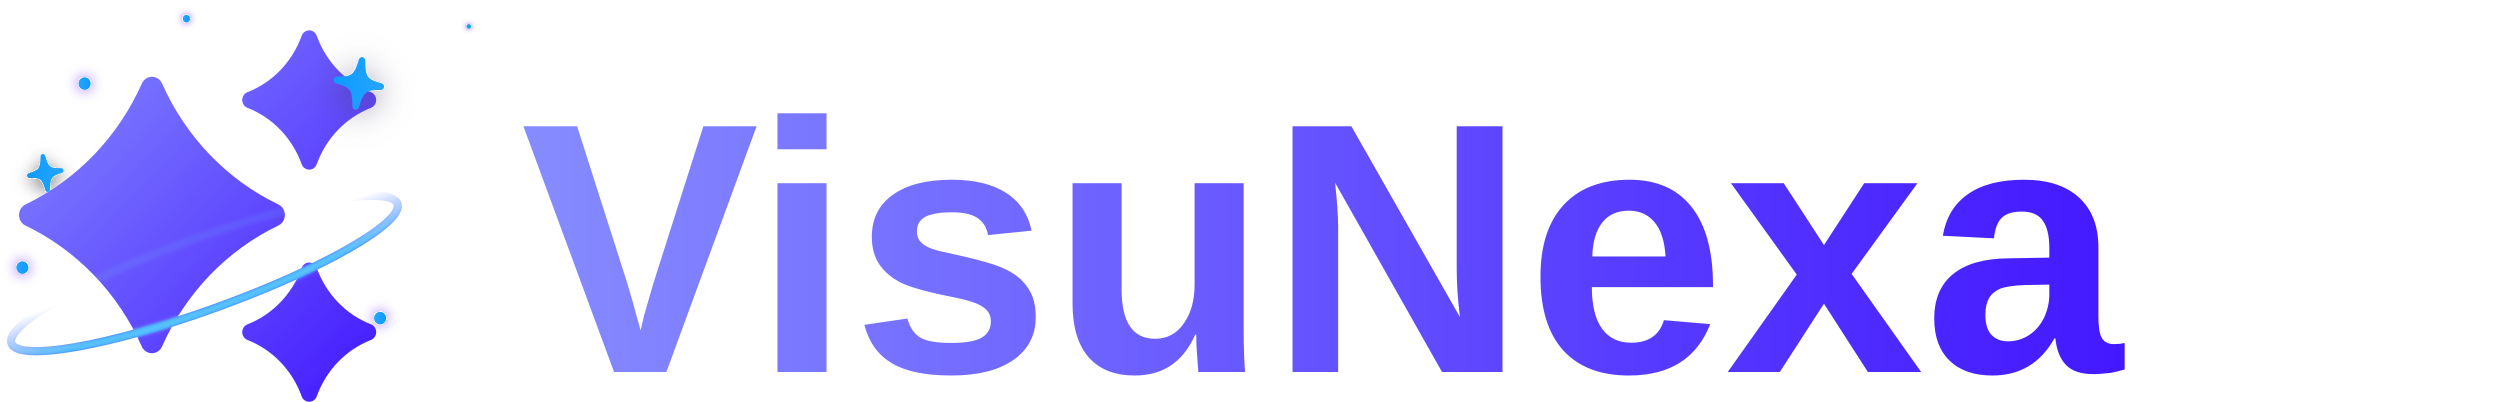
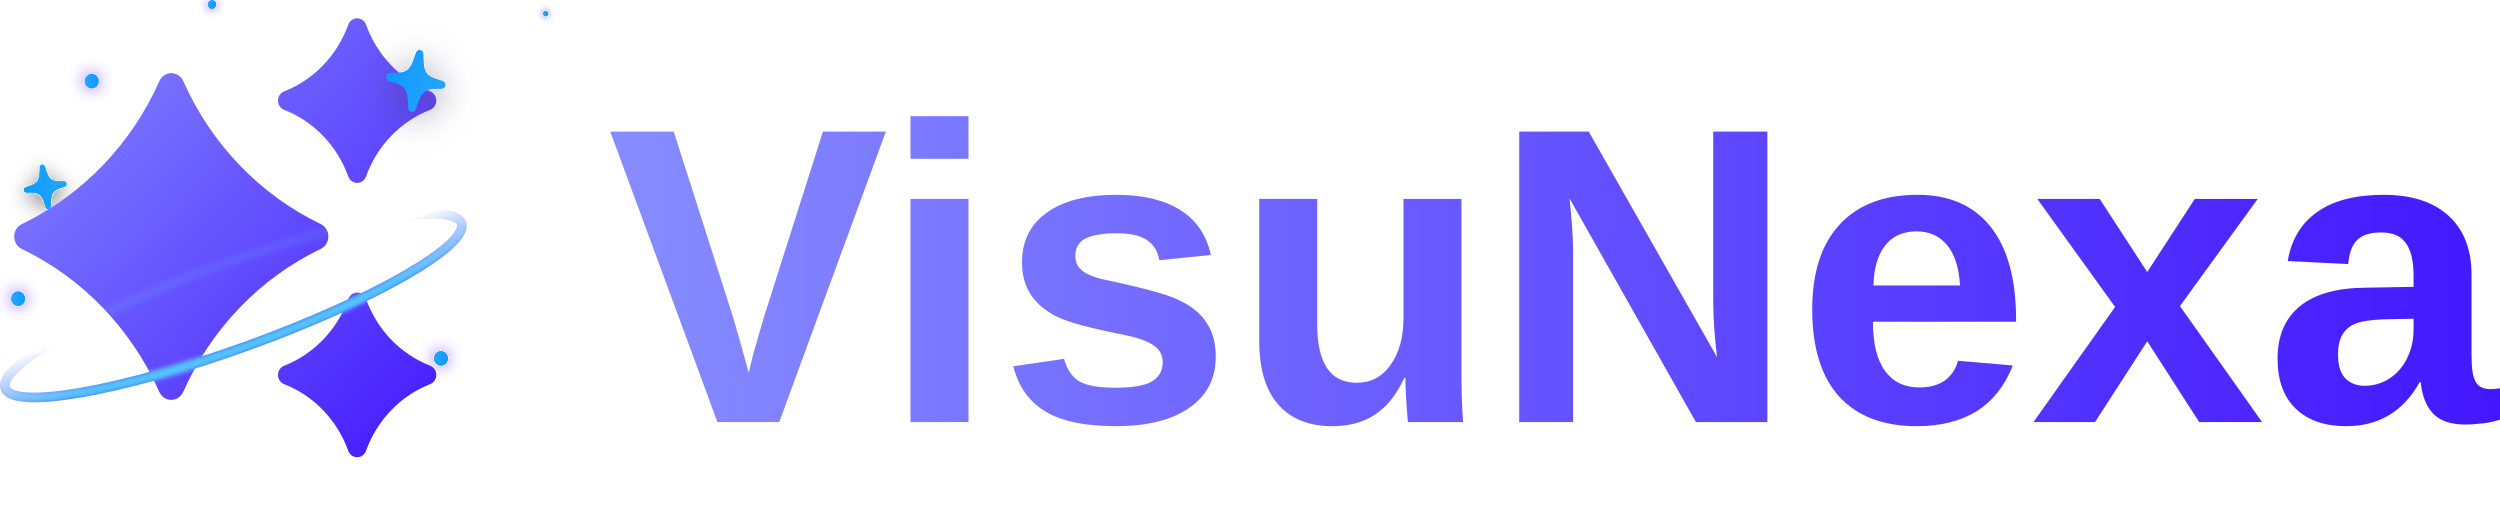
- <svg xmlns="http://www.w3.org/2000/svg" width="168" height="27" viewBox="0 0 168 27" fill="none">
+ <svg xmlns="http://www.w3.org/2000/svg" fill="none" viewBox="0.47 1 142.16 28.8">
  <defs>
    <linearGradient id="textGradient" x1="0%" y1="0%" x2="100%" y2="0%">
      <stop offset="0%" style="stop-color:#868CFF;" />
      <stop offset="100%" style="stop-color:#4318FF;" />
    </linearGradient>
  </defs>
  <text x="35" y="25" font-family="Arial" font-size="24" fill="url(#textGradient)" font-weight="600">VisuNexa</text>
  <g filter="url(#filter0_d_2164_2166)">
    <path d="M31.499 1.941C31.585 1.941 31.655 1.868 31.655 1.778C31.655 1.688 31.585 1.615 31.499 1.615C31.412 1.615 31.342 1.688 31.342 1.778C31.342 1.868 31.412 1.941 31.499 1.941Z" fill="url(#paint1_linear_2164_2166)" />
  </g>
  <g filter="url(#filter1_d_2164_2166)">
    <path d="M5.684 6.038C5.909 6.038 6.09 5.849 6.09 5.616C6.09 5.383 5.909 5.193 5.684 5.193C5.46 5.193 5.278 5.383 5.278 5.616C5.278 5.849 5.46 6.038 5.684 6.038Z" fill="url(#paint2_linear_2164_2166)" />
  </g>
  <g filter="url(#filter2_d_2164_2166)">
    <path d="M1.502 18.406C1.726 18.406 1.908 18.217 1.908 17.984C1.908 17.751 1.726 17.562 1.502 17.562C1.278 17.562 1.096 17.751 1.096 17.984C1.096 18.217 1.278 18.406 1.502 18.406Z" fill="url(#paint3_linear_2164_2166)" />
  </g>
  <g filter="url(#filter3_d_2164_2166)">
    <path d="M25.543 21.802C25.767 21.802 25.949 21.613 25.949 21.379C25.949 21.146 25.767 20.957 25.543 20.957C25.319 20.957 25.137 21.146 25.137 21.379C25.137 21.613 25.319 21.802 25.543 21.802Z" fill="url(#paint4_linear_2164_2166)" />
  </g>
  <g filter="url(#filter4_d_2164_2166)">
    <path d="M6.528 14.652C6.614 14.652 6.684 14.579 6.684 14.489C6.684 14.399 6.614 14.326 6.528 14.326C6.441 14.326 6.371 14.399 6.371 14.489C6.371 14.579 6.441 14.652 6.528 14.652Z" fill="url(#paint5_linear_2164_2166)" />
  </g>
  <g filter="url(#filter5_d_2164_2166)">
    <path d="M12.524 1.512C12.66 1.512 12.77 1.397 12.77 1.256C12.77 1.115 12.66 1 12.524 1C12.388 1 12.278 1.115 12.278 1.256C12.278 1.397 12.388 1.512 12.524 1.512Z" fill="url(#paint6_linear_2164_2166)" />
  </g>
  <g filter="url(#filter6_d_2164_2166)">
    <path d="M3.228 12.906C3.148 12.919 3.073 12.868 3.049 12.783C2.828 12.029 2.711 11.937 1.985 11.965C1.902 11.967 1.828 11.906 1.816 11.823C1.804 11.739 1.856 11.659 1.936 11.634C2.63 11.42 2.705 11.316 2.722 10.526C2.724 10.438 2.779 10.367 2.857 10.354C2.939 10.342 3.012 10.393 3.038 10.477C3.257 11.231 3.374 11.322 4.099 11.295C4.185 11.293 4.257 11.352 4.269 11.438C4.281 11.521 4.231 11.6 4.149 11.626C3.454 11.842 3.38 11.945 3.365 12.735C3.361 12.824 3.305 12.894 3.228 12.906Z" fill="url(#paint7_linear_2164_2166)" />
  </g>
  <path d="M16.63 6.194C16.419 6.276 16.278 6.486 16.278 6.72C16.278 6.954 16.419 7.164 16.63 7.247C18.313 7.903 19.641 9.284 20.272 11.034C20.352 11.254 20.553 11.4 20.778 11.4C21.003 11.4 21.205 11.254 21.285 11.034C21.916 9.284 23.244 7.903 24.927 7.247C25.138 7.164 25.278 6.954 25.278 6.72C25.278 6.486 25.138 6.276 24.927 6.194C23.244 5.537 21.916 4.156 21.285 2.406C21.205 2.186 21.003 2.04 20.778 2.04C20.553 2.04 20.352 2.186 20.272 2.406C19.641 4.156 18.313 5.537 16.63 6.194ZM10.892 5.613C10.771 5.336 10.503 5.16 10.213 5.16C9.922 5.16 9.655 5.336 9.533 5.613C7.936 9.2 5.164 12.082 1.714 13.74C1.447 13.867 1.278 14.145 1.278 14.452C1.278 14.759 1.447 15.032 1.714 15.159C5.163 16.815 7.937 19.698 9.528 23.285C9.65 23.563 9.917 23.739 10.208 23.739C10.499 23.739 10.766 23.563 10.888 23.285C12.482 19.695 15.254 16.812 18.706 15.154C18.974 15.027 19.142 14.749 19.142 14.447C19.142 14.145 18.974 13.867 18.706 13.74C15.257 12.085 12.485 9.2 10.892 5.613ZM20.272 18.006C19.641 19.756 18.313 21.137 16.63 21.794C16.419 21.876 16.278 22.086 16.278 22.32C16.278 22.554 16.419 22.764 16.63 22.846C18.313 23.503 19.641 24.884 20.272 26.634C20.352 26.854 20.553 27 20.778 27C21.003 27 21.205 26.854 21.285 26.634C21.916 24.884 23.244 23.503 24.927 22.846C25.138 22.764 25.278 22.554 25.278 22.32C25.278 22.086 25.138 21.876 24.927 21.794C23.244 21.137 21.916 19.756 21.285 18.006C21.205 17.786 21.003 17.64 20.778 17.64C20.553 17.64 20.352 17.786 20.272 18.006Z" fill="url(#paint8_linear_2164_2166)" />
  <path d="M12.972 16.086C5.808 18.673 0.343 21.799 0.766 23.067C1.19 24.334 7.341 23.264 14.505 20.677C21.669 18.089 27.133 14.964 26.71 13.696C26.287 12.428 20.136 13.498 12.972 16.086Z" stroke="url(#paint9_linear_2164_2166)" stroke-width="0.549" />
  <g style="mix-blend-mode:screen" filter="url(#filter7_f_2164_2166)">
    <path d="M12.972 16.085C5.808 18.673 0.343 21.799 0.766 23.066C1.19 24.334 7.341 23.264 14.505 20.677C21.669 18.089 27.133 14.963 26.71 13.696C26.287 12.428 20.136 13.498 12.972 16.085Z" stroke="url(#paint10_linear_2164_2166)" stroke-width="0.549" />
  </g>
  <g filter="url(#filter8_d_2164_2166)">
    <path d="M23.872 7.362C23.762 7.345 23.683 7.247 23.684 7.126C23.679 6.038 23.559 5.869 22.591 5.606C22.479 5.575 22.405 5.463 22.421 5.348C22.437 5.232 22.536 5.149 22.652 5.148C23.65 5.152 23.789 5.046 24.113 4.009C24.149 3.894 24.248 3.823 24.357 3.839C24.469 3.856 24.547 3.954 24.549 4.076C24.551 5.161 24.67 5.33 25.637 5.593C25.752 5.627 25.825 5.735 25.808 5.853C25.793 5.968 25.696 6.051 25.577 6.051C24.577 6.05 24.441 6.155 24.119 7.192C24.08 7.308 23.979 7.378 23.872 7.362Z" fill="url(#paint11_linear_2164_2166)" />
  </g>
  <defs>
    <filter id="filter0_d_2164_2166" x="31.001" y="1.274" width="0.996" height="1.009" filterUnits="userSpaceOnUse" color-interpolation-filters="sRGB">
      <feFlood flood-opacity="0" result="BackgroundImageFix" />
      <feColorMatrix in="SourceAlpha" type="matrix" values="0 0 0 0 0 0 0 0 0 0 0 0 0 0 0 0 0 0 127 0" result="hardAlpha" />
      <feOffset />
      <feGaussianBlur stdDeviation="0.171" />
      <feComposite in2="hardAlpha" operator="out" />
      <feColorMatrix type="matrix" values="0 0 0 0 0.592 0 0 0 0 0.392 0 0 0 0 1 0 0 0 1 0" />
      <feBlend mode="normal" in2="BackgroundImageFix" result="effect1_dropShadow_2164_2166" />
      <feBlend mode="normal" in="SourceGraphic" in2="effect1_dropShadow_2164_2166" result="shape" />
    </filter>
    <filter id="filter1_d_2164_2166" x="4.392" y="4.308" width="2.584" height="2.616" filterUnits="userSpaceOnUse" color-interpolation-filters="sRGB">
      <feFlood flood-opacity="0" result="BackgroundImageFix" />
      <feColorMatrix in="SourceAlpha" type="matrix" values="0 0 0 0 0 0 0 0 0 0 0 0 0 0 0 0 0 0 127 0" result="hardAlpha" />
      <feOffset />
      <feGaussianBlur stdDeviation="0.443" />
      <feComposite in2="hardAlpha" operator="out" />
      <feColorMatrix type="matrix" values="0 0 0 0 0.592 0 0 0 0 0.392 0 0 0 0 1 0 0 0 1 0" />
      <feBlend mode="normal" in2="BackgroundImageFix" result="effect1_dropShadow_2164_2166" />
      <feBlend mode="normal" in="SourceGraphic" in2="effect1_dropShadow_2164_2166" result="shape" />
    </filter>
    <filter id="filter2_d_2164_2166" x="0.21" y="16.676" width="2.584" height="2.616" filterUnits="userSpaceOnUse" color-interpolation-filters="sRGB">
      <feFlood flood-opacity="0" result="BackgroundImageFix" />
      <feColorMatrix in="SourceAlpha" type="matrix" values="0 0 0 0 0 0 0 0 0 0 0 0 0 0 0 0 0 0 127 0" result="hardAlpha" />
      <feOffset />
      <feGaussianBlur stdDeviation="0.443" />
      <feComposite in2="hardAlpha" operator="out" />
      <feColorMatrix type="matrix" values="0 0 0 0 0.592 0 0 0 0 0.392 0 0 0 0 1 0 0 0 1 0" />
      <feBlend mode="normal" in2="BackgroundImageFix" result="effect1_dropShadow_2164_2166" />
      <feBlend mode="normal" in="SourceGraphic" in2="effect1_dropShadow_2164_2166" result="shape" />
    </filter>
    <filter id="filter3_d_2164_2166" x="24.251" y="20.071" width="2.584" height="2.616" filterUnits="userSpaceOnUse" color-interpolation-filters="sRGB">
      <feFlood flood-opacity="0" result="BackgroundImageFix" />
      <feColorMatrix in="SourceAlpha" type="matrix" values="0 0 0 0 0 0 0 0 0 0 0 0 0 0 0 0 0 0 127 0" result="hardAlpha" />
      <feOffset />
      <feGaussianBlur stdDeviation="0.443" />
      <feComposite in2="hardAlpha" operator="out" />
      <feColorMatrix type="matrix" values="0 0 0 0 0.592 0 0 0 0 0.392 0 0 0 0 1 0 0 0 1 0" />
      <feBlend mode="normal" in2="BackgroundImageFix" result="effect1_dropShadow_2164_2166" />
      <feBlend mode="normal" in="SourceGraphic" in2="effect1_dropShadow_2164_2166" result="shape" />
    </filter>
    <filter id="filter4_d_2164_2166" x="6.03" y="13.984" width="0.996" height="1.009" filterUnits="userSpaceOnUse" color-interpolation-filters="sRGB">
      <feFlood flood-opacity="0" result="BackgroundImageFix" />
      <feColorMatrix in="SourceAlpha" type="matrix" values="0 0 0 0 0 0 0 0 0 0 0 0 0 0 0 0 0 0 127 0" result="hardAlpha" />
      <feOffset />
      <feGaussianBlur stdDeviation="0.171" />
      <feComposite in2="hardAlpha" operator="out" />
      <feColorMatrix type="matrix" values="0 0 0 0 0.592 0 0 0 0 0.392 0 0 0 0 1 0 0 0 1 0" />
      <feBlend mode="normal" in2="BackgroundImageFix" result="effect1_dropShadow_2164_2166" />
      <feBlend mode="normal" in="SourceGraphic" in2="effect1_dropShadow_2164_2166" result="shape" />
    </filter>
    <filter id="filter5_d_2164_2166" x="11.742" y="0.463" width="1.565" height="1.585" filterUnits="userSpaceOnUse" color-interpolation-filters="sRGB">
      <feFlood flood-opacity="0" result="BackgroundImageFix" />
      <feColorMatrix in="SourceAlpha" type="matrix" values="0 0 0 0 0 0 0 0 0 0 0 0 0 0 0 0 0 0 127 0" result="hardAlpha" />
      <feOffset />
      <feGaussianBlur stdDeviation="0.268" />
      <feComposite in2="hardAlpha" operator="out" />
      <feColorMatrix type="matrix" values="0 0 0 0 0.592 0 0 0 0 0.392 0 0 0 0 1 0 0 0 1 0" />
      <feBlend mode="normal" in2="BackgroundImageFix" result="effect1_dropShadow_2164_2166" />
      <feBlend mode="normal" in="SourceGraphic" in2="effect1_dropShadow_2164_2166" result="shape" />
    </filter>
    <filter id="filter6_d_2164_2166" x="0.732" y="9.553" width="4.62" height="4.719" filterUnits="userSpaceOnUse" color-interpolation-filters="sRGB">
      <feFlood flood-opacity="0" result="BackgroundImageFix" />
      <feColorMatrix in="SourceAlpha" type="matrix" values="0 0 0 0 0 0 0 0 0 0 0 0 0 0 0 0 0 0 127 0" result="hardAlpha" />
      <feOffset dy="0.282" />
      <feGaussianBlur stdDeviation="0.541" />
      <feComposite in2="hardAlpha" operator="out" />
      <feColorMatrix type="matrix" values="0 0 0 0 0.221 0 0 0 0 0.21 0 0 0 0 0.242 0 0 0 0.6 0" />
      <feBlend mode="normal" in2="BackgroundImageFix" result="effect1_dropShadow_2164_2166" />
      <feBlend mode="normal" in="SourceGraphic" in2="effect1_dropShadow_2164_2166" result="shape" />
    </filter>
    <filter id="filter7_f_2164_2166" x="0.216" y="12.631" width="27.044" height="11.499" filterUnits="userSpaceOnUse" color-interpolation-filters="sRGB">
      <feFlood flood-opacity="0" result="BackgroundImageFix" />
      <feBlend mode="normal" in="SourceGraphic" in2="BackgroundImageFix" result="shape" />
      <feGaussianBlur stdDeviation="0.127" result="effect1_foregroundBlur_2164_2166" />
    </filter>
    <filter id="filter8_d_2164_2166" x="20.288" y="2.261" width="7.653" height="7.788" filterUnits="userSpaceOnUse" color-interpolation-filters="sRGB">
      <feFlood flood-opacity="0" result="BackgroundImageFix" />
      <feColorMatrix in="SourceAlpha" type="matrix" values="0 0 0 0 0 0 0 0 0 0 0 0 0 0 0 0 0 0 127 0" result="hardAlpha" />
      <feOffset dy="0.555" />
      <feGaussianBlur stdDeviation="1.065" />
      <feComposite in2="hardAlpha" operator="out" />
      <feColorMatrix type="matrix" values="0 0 0 0 0.297 0 0 0 0 0.244 0 0 0 0 0.404 0 0 0 0.6 0" />
      <feBlend mode="normal" in2="BackgroundImageFix" result="effect1_dropShadow_2164_2166" />
      <feBlend mode="normal" in="SourceGraphic" in2="effect1_dropShadow_2164_2166" result="shape" />
    </filter>
    <linearGradient id="paint0_linear_2164_2166" x1="32.279" y1="-4.2" x2="45.114" y2="53.252" gradientUnits="userSpaceOnUse">
      <stop stop-color="#868CFF" />
      <stop offset="1" stop-color="#4318FF" />
    </linearGradient>
    <linearGradient id="paint1_linear_2164_2166" x1="31.352" y1="1.761" x2="31.663" y2="1.768" gradientUnits="userSpaceOnUse">
      <stop stop-color="#26A4FF" />
      <stop offset="1" stop-color="#0D9AFF" />
    </linearGradient>
    <linearGradient id="paint2_linear_2164_2166" x1="5.302" y1="5.572" x2="6.11" y2="5.588" gradientUnits="userSpaceOnUse">
      <stop stop-color="#26A4FF" />
      <stop offset="1" stop-color="#0D9AFF" />
    </linearGradient>
    <linearGradient id="paint3_linear_2164_2166" x1="1.12" y1="17.94" x2="1.928" y2="17.957" gradientUnits="userSpaceOnUse">
      <stop stop-color="#26A4FF" />
      <stop offset="1" stop-color="#0D9AFF" />
    </linearGradient>
    <linearGradient id="paint4_linear_2164_2166" x1="25.161" y1="21.336" x2="25.968" y2="21.352" gradientUnits="userSpaceOnUse">
      <stop stop-color="#26A4FF" />
      <stop offset="1" stop-color="#0D9AFF" />
    </linearGradient>
    <linearGradient id="paint5_linear_2164_2166" x1="6.38" y1="14.472" x2="6.692" y2="14.478" gradientUnits="userSpaceOnUse">
      <stop stop-color="#26A4FF" />
      <stop offset="1" stop-color="#0D9AFF" />
    </linearGradient>
    <linearGradient id="paint6_linear_2164_2166" x1="12.293" y1="1.229" x2="12.782" y2="1.239" gradientUnits="userSpaceOnUse">
      <stop stop-color="#26A4FF" />
      <stop offset="1" stop-color="#0D9AFF" />
    </linearGradient>
    <linearGradient id="paint7_linear_2164_2166" x1="4.177" y1="11.317" x2="1.741" y2="11.721" gradientUnits="userSpaceOnUse">
      <stop stop-color="#26A4FF" />
      <stop offset="1" stop-color="#0D9AFF" />
    </linearGradient>
    <linearGradient id="paint8_linear_2164_2166" x1="1.278" y1="2.04" x2="26.219" y2="26.022" gradientUnits="userSpaceOnUse">
      <stop stop-color="#868CFF" />
      <stop offset="1" stop-color="#4318FF" />
    </linearGradient>
    <linearGradient id="paint9_linear_2164_2166" x1="1.183" y1="24.803" x2="0.114" y2="21.789" gradientUnits="userSpaceOnUse">
      <stop stop-color="#3F5FFF" />
      <stop offset="1" stop-color="#3F5FFF" stop-opacity="0" />
    </linearGradient>
    <linearGradient id="paint10_linear_2164_2166" x1="1.183" y1="24.802" x2="0.114" y2="21.789" gradientUnits="userSpaceOnUse">
      <stop stop-color="#1DA0FF" />
      <stop offset="1" stop-color="#199FFF" stop-opacity="0.13" />
    </linearGradient>
    <linearGradient id="paint11_linear_2164_2166" x1="25.733" y1="5.656" x2="22.352" y2="5.259" gradientUnits="userSpaceOnUse">
      <stop stop-color="#26A4FF" />
      <stop offset="1" stop-color="#0D9AFF" />
    </linearGradient>
  </defs>
</svg>
